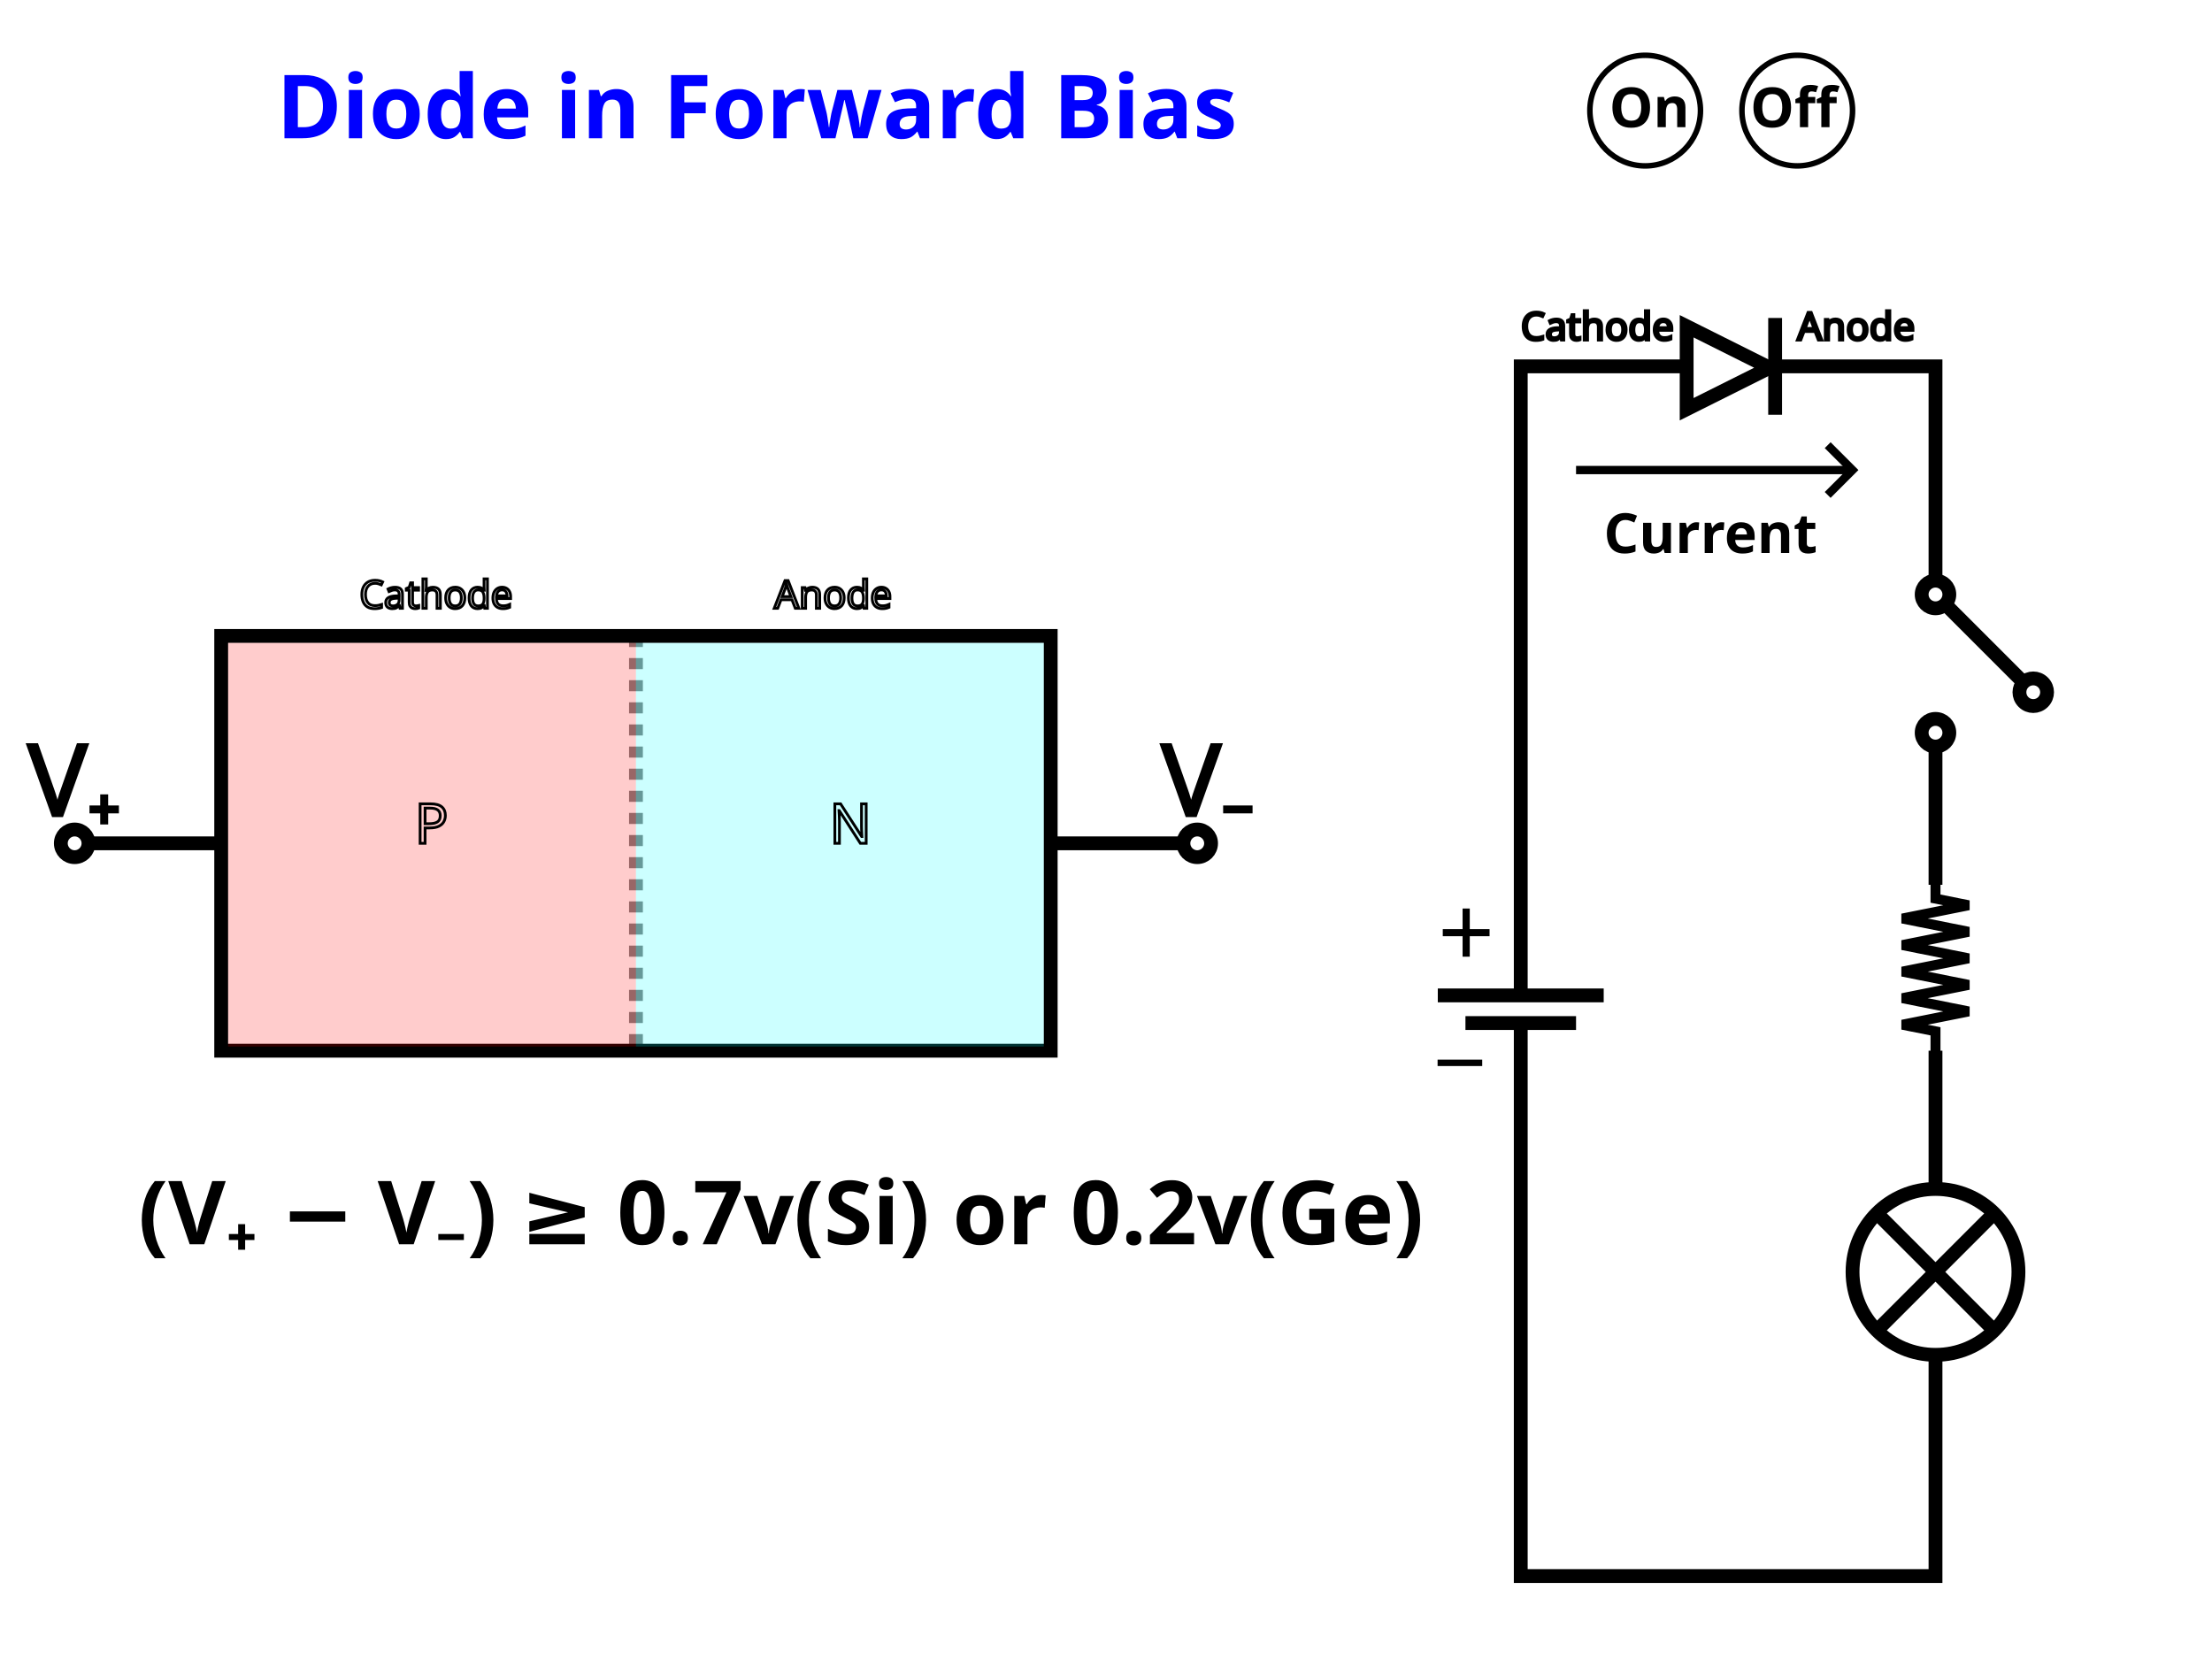
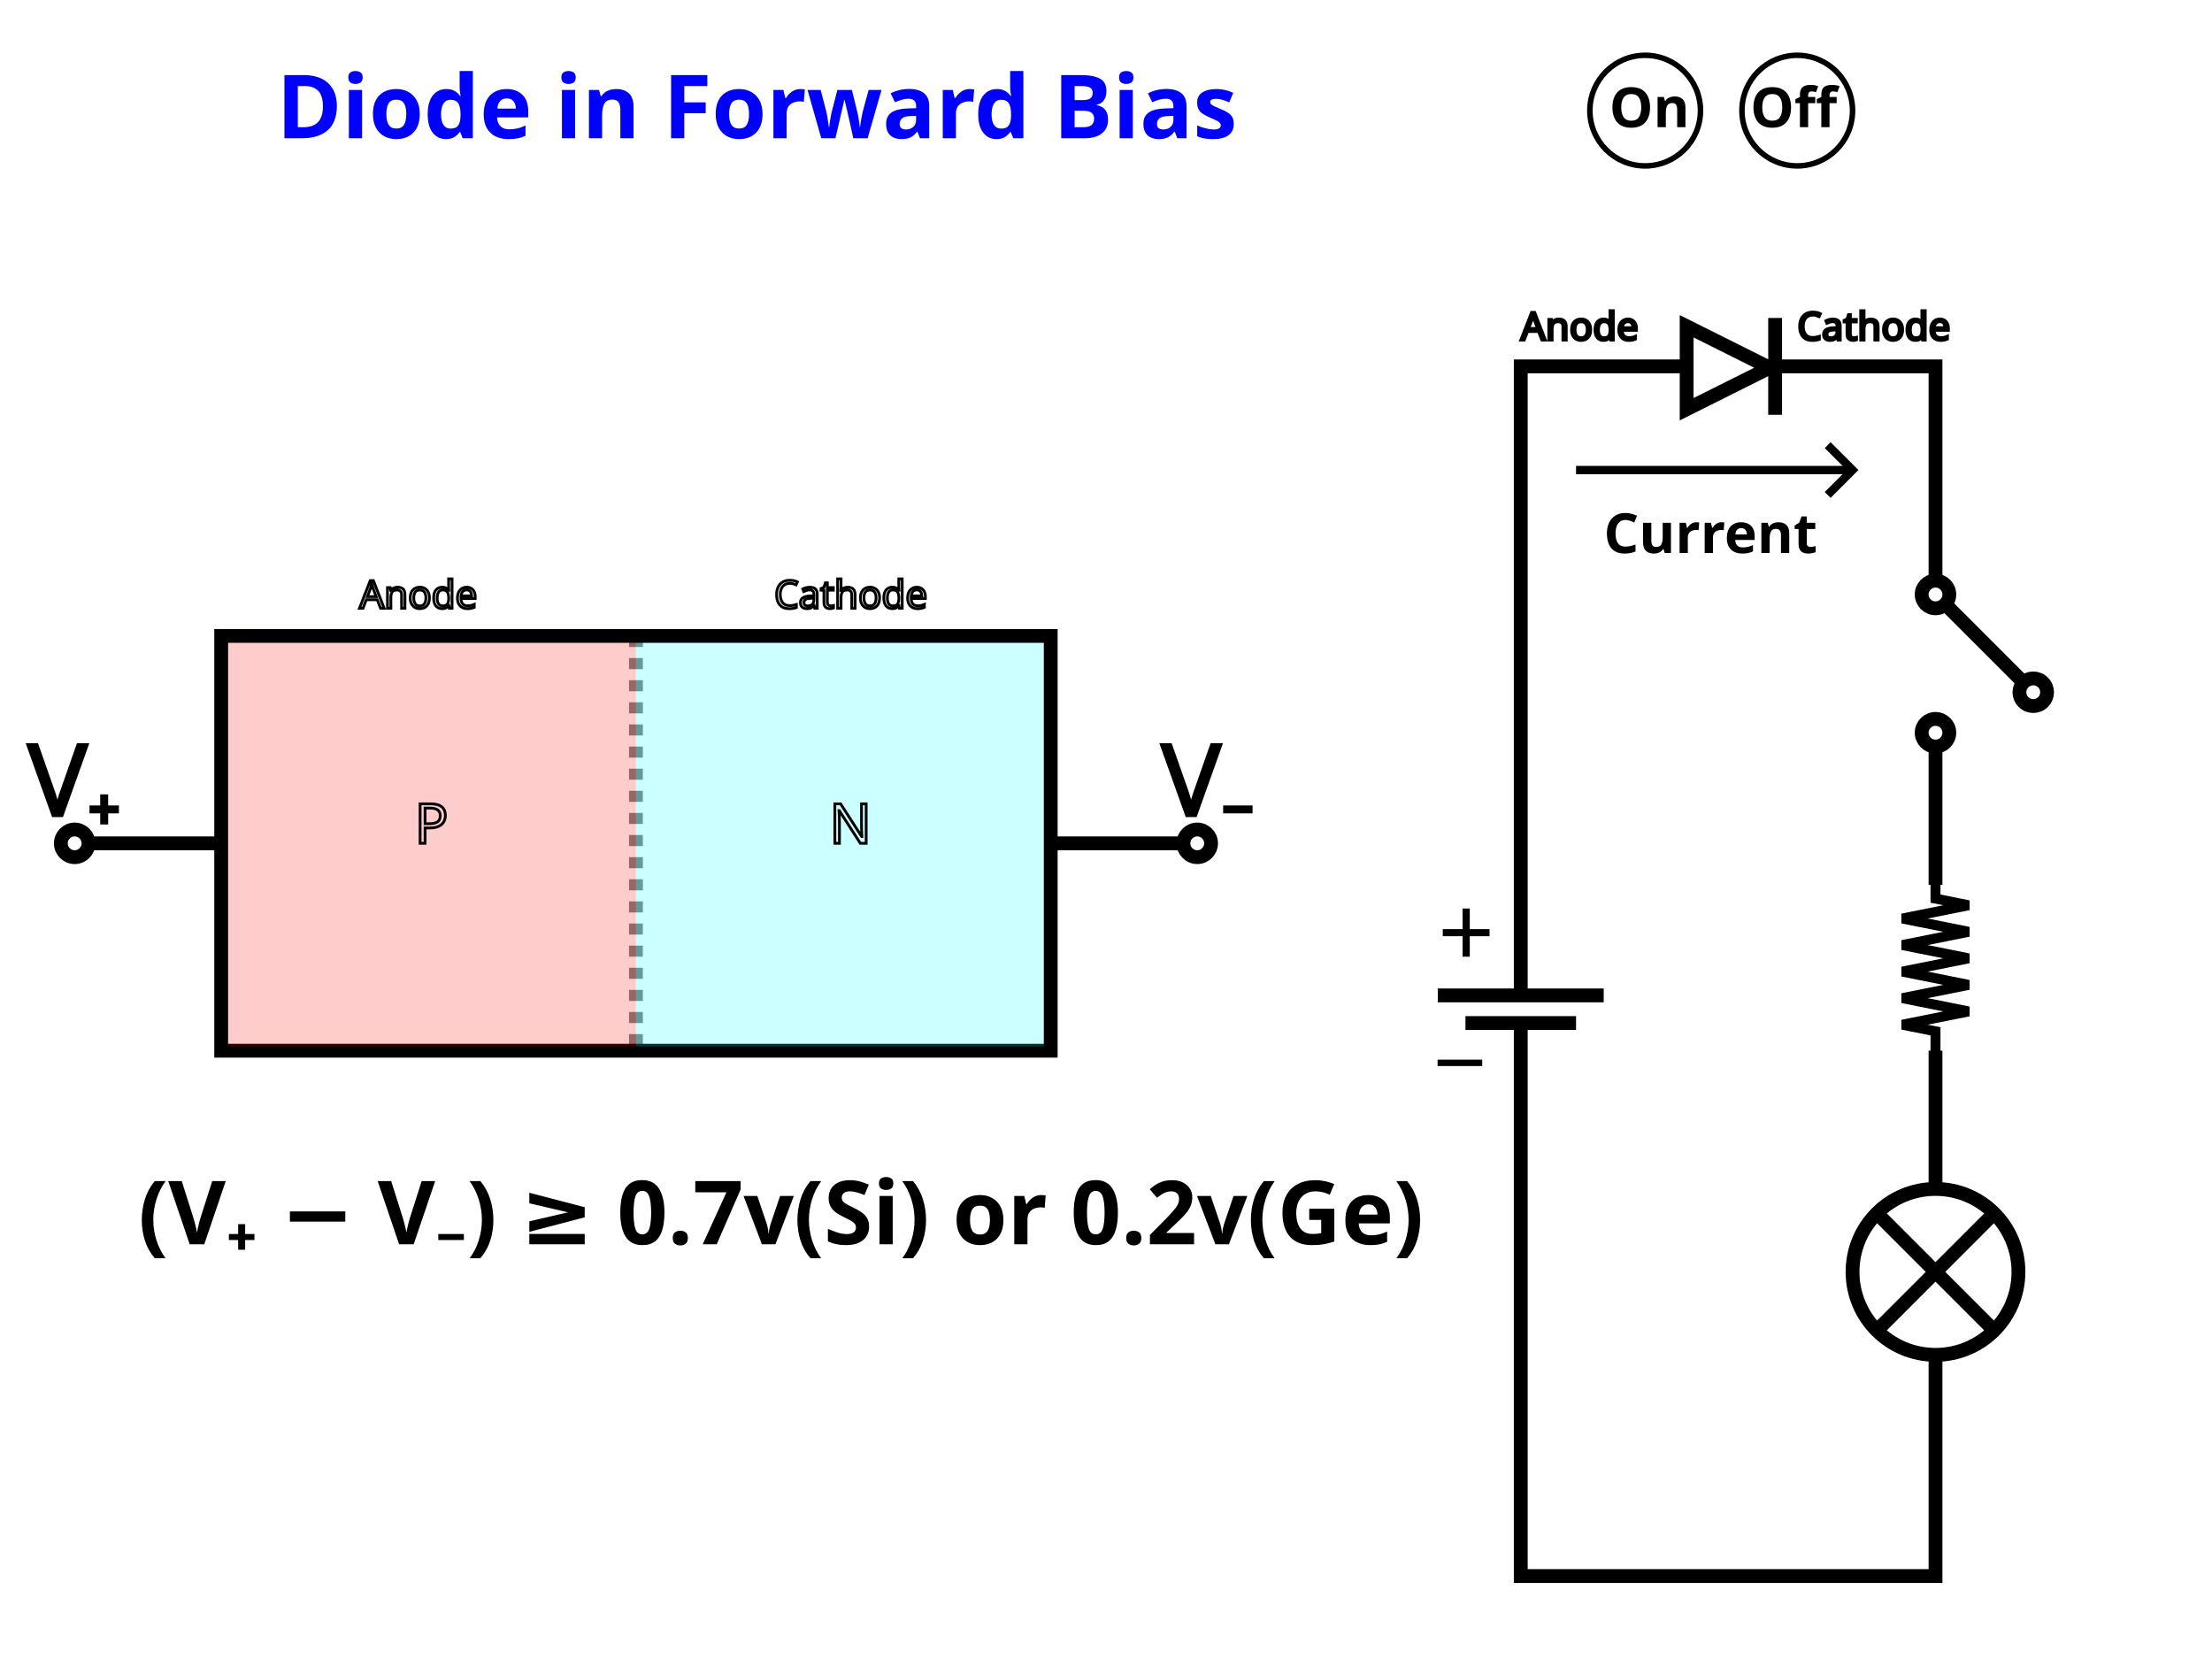
<svg xmlns="http://www.w3.org/2000/svg" xmlns:xlink="http://www.w3.org/1999/xlink" id="svg1" version="1.1" viewBox="0 0 800 600" width="800" height="600" preserveAspectRatio="xMidYMid" fill-rule="evenodd">
  <defs>
    <marker id="arrow_head" style="overflow:visible" viewBox="0 0 4 6" markerWidth="4" markerHeight="6" refX="left" refY="center" orient="auto-start-reverse" preserveAspectRatio="xMidYMid">
      <path style="fill:none;stroke:context-stroke;stroke-width:1;stroke-linecap:butt" d="M -3,-3 L 0,0 L -3,3">
            </path>
    </marker>
    <text id="headline" font-family="Ubuntu" font-size="32" font-weight="bold" fill="#0000ff">
      <tspan>Diode in Forward Bias</tspan>
    </text>
    <text id="bottom_line" font-family="Ubuntu" font-size="32" font-weight="bold" fill="#000000">
      <tspan>(V₊ − V₋) ≥ 0.7v(Si) or 0.2v(Ge)</tspan>
    </text>
    <rect id="p_side" x="0" y="0" width="147.5" height="146" style="fill:#ff0000;fill-opacity:0.2;stroke:none">
        </rect>
    <rect id="n_side" x="4" y="0" width="147.5" height="146" style="fill:#00ffff;fill-opacity:0.2;stroke:none">
        </rect>
    <g id="diode">
      <rect x="0" y="0" width="300" height="150" style="fill:none;stroke:#000000;stroke-width:5">
            </rect>
      <path d="m 150,0 v 150" style="fill:none;stroke:#000000;stroke-width:5;stroke-opacity:0.5;stroke-dasharray:4 4">
            </path>
      <path d="m 0,75 h -50" style="fill:none;stroke:#000000;stroke-width:5;stroke-opacity:1">
            </path>
      <path d="m 300,75 h 50" style="fill:none;stroke:#000000;stroke-width:5;stroke-opacity:1">
            </path>
      <use xlink:href="#p_side" x="2.5" y="2.5" />
      <use xlink:href="#n_side" x="146" y="2.5" />
      <use xlink:href="#contact_point" x="-53" y="75" />
      <use xlink:href="#contact_point" x="353" y="75" />
      <text font-family="Ubuntu" font-size="14" font-weight="norm" fill="#000000" stroke-width="1" style="fill:none;stroke:#000000;stroke-width:1">
-         <tspan x="50" y="-10">Cathode</tspan>
-         <tspan x="200" y="-10">Anode</tspan>
+         <tspan x="50" y="-10">Anode</tspan>
+         <tspan x="200" y="-10">Cathode</tspan>
      </text>
      <text font-family="Ubuntu" font-size="20" font-weight="norm" fill="#000000" stroke-width="1" style="fill:none;stroke:#000000;stroke-width:1">
        <tspan x="70" y="75">P</tspan>
        <tspan x="220" y="75">N</tspan>
      </text>
      <text font-family="Ubuntu" font-size="36" font-weight="norm" fill="#000000" stroke-width="1" style="fill:#000000;stroke:#000000;stroke-width:1">
        <tspan x="-70" y="65">V₊</tspan>
        <tspan x="340" y="65">V₋</tspan>
      </text>
    </g>
    <g id="diode_symbol" style="fill:none;stroke:#000000;stroke-width:5">
      <polygon points="0,0 30,15 0,30">
            </polygon>
      <path d="m 32,-3 v 35" />
      <text font-family="Ubuntu" font-size="14" font-weight="norm" fill="#000000" stroke-width="1">
-         <tspan x="40" y="5">Anode</tspan>
-         <tspan x="-60" y="5">Cathode</tspan>
+         <tspan x="40" y="5">Cathode</tspan>
+         <tspan x="-60" y="5">Anode</tspan>
      </text>
    </g>
    <path id="resistor_symbol" d="m 0,0 h 15                l 2,-10 l 4,20 l 4,-20 l 4,20                l 4,-20 l 4,20 l 4,-20 l 4,20                l 4,-20 l 4,20 l 2,-10 h 15" transform="rotate(90) scale(1.2,1.2)" style="fill:none;stroke:#000000;stroke-width:3;stroke-opacity:1">
        </path>
    <g id="circuit">
      <path d="m 0,0 v 80 m 0,60 v 50 m 0,60 v 50 m 0,60 v 80 h -150 v -200 m -20,0 h 40 m -50,-10 h 60 m -30,0 v -227.5 h 60 m 30,0 h 60" style="fill:none;stroke:#000000;stroke-width:5;stroke-opacity:1">
            </path>
      <text font-family="Ubuntu" font-size="36" font-weight="norm" fill="#000000" stroke-width="1">
        <tspan x="-180" y="220">+</tspan>
        <tspan x="-180" y="250">_</tspan>
      </text>
    </g>
    <circle id="contact_point" cx="0" cy="0" r="5" style="fill:none;stroke:#000000;stroke-width:5;stroke-opacity:1">
        </circle>
    <path id="contact_wire" d="m 0,0 l 0,40" style="fill:none;stroke:#000000;stroke-width:5;stroke-opacity:1">
        </path>
    <g id="contact">
      <use xlink:href="#contact_wire" x="0" y="0" />
      <use xlink:href="#contact_point" x="0" y="45" />
    </g>
    <g id="switch_closed">
      <use xlink:href="#contact_point" x="0" y="0" />
      <use xlink:href="#contact_point" x="0" y="50" />
      <use xlink:href="#contact" x="0" y="5" />
    </g>
    <g id="switch_open">
      <use xlink:href="#contact_point" x="0" y="0" />
      <use xlink:href="#contact_point" x="0" y="50" />
      <use xlink:href="#contact" x="0" y="5" transform="rotate(-45)" />
    </g>
    <g id="bulb_shape">
      <circle cx="0" cy="0" r="30" style="fill:none;stroke:#000000;stroke-width:5;stroke-opacity:1">
            </circle>
      <path d="m -20,-20 l 40,40 m -40,0 l 40,-40" style="fill:none;stroke:#000000;stroke-width:5;stroke-opacity:1">
            </path>
    </g>
    <circle id="bulb_light" cx="0" cy="0" r="40" style="fill:#e4f40b;fill-opacity:1;stroke:none">
        </circle>
    <g id="bulb_on">
      <use xlink:href="#bulb_light" x="0" y="0" />
      <use xlink:href="#bulb_shape" x="0" y="0" />
    </g>
    <g id="bulb_off">
      <use xlink:href="#bulb_shape" x="0" y="0" />
    </g>
    <circle id="button" cx="0" cy="0" r="20" style="fill:none;stroke:#000000;stroke-width:2;stroke-opacity:1">
        </circle>
    <g id="button_on">
      <use xlink:href="#button" x="0" y="0" />
      <text font-family="Ubuntu" font-size="20" font-weight="bold" fill="#000000">
        <tspan x="-13" y="6">On</tspan>
      </text>
    </g>
    <g id="button_off">
      <use xlink:href="#button" x="0" y="0" />
      <text font-family="Ubuntu" font-size="20" font-weight="bold" fill="#000000">
        <tspan x="-17" y="6">Off</tspan>
      </text>
    </g>
    <g id="current">
      <path d="m 0,0 l 100,0" style="fill:none;stroke:#000000;stroke-width:3;stroke-opacity:1;marker-end:url(#arrow_head)">
            </path>
      <text font-family="Ubuntu" font-size="20" font-weight="bold" fill="#000000">
        <tspan x="10" y="30">Current</tspan>
      </text>
    </g>
  </defs>
  <g id="page1">
    <g id="layer1" style="display:inline">
      <rect x="0" y="0" width="800" height="600" fill="white">
            </rect>
    </g>
    <g id="layer2" style="display:inline">
      <use xlink:href="#headline" x="100" y="50" />
      <use xlink:href="#bottom_line" x="50" y="450" />
      <use xlink:href="#diode" x="80" y="230" />
      <use xlink:href="#circuit" x="700" y="130" />
      <use xlink:href="#diode_symbol" x="610" y="118" />
      <use xlink:href="#resistor_symbol" x="700" y="307" />
      <use xlink:href="#button_on" x="595" y="40" />
      <use xlink:href="#button_off" x="650" y="40" />
      <use xlink:href="#current" x="570" y="170" />
      <use xlink:href="#switch_closed" x="700" y="215" visibility="hidden">
        <animate id="switch_closed_anim_on" attributeName="visibility" from="hidden" to="visible" begin="button_on.click" dur="0.01s" fill="freeze">
                </animate>
        <animate id="switch_closed_anim_off" attributeName="visibility" from="visible" to="hidden" begin="button_off.click" dur="0.01s" fill="freeze">
                </animate>
      </use>
      <use xlink:href="#switch_open" x="700" y="215" visibility="visible">
        <animate id="switch_open_anim_on" attributeName="visibility" from="visible" to="hidden" begin="switch_closed_anim_on.end" dur="0.01s" fill="freeze">
                </animate>
        <animate id="switch_open_anim_off" attributeName="visibility" from="hidden" to="visible" begin="switch_closed_anim_off.end" dur="0.01s" fill="freeze">
                </animate>
      </use>
      <use xlink:href="#bulb_on" x="700" y="460" visibility="hidden">
        <animate id="bulb_on_anim_on" attributeName="visibility" from="hidden" to="visible" begin="switch_open_anim_on.end" dur="0.01s" fill="freeze">
                </animate>
        <animate id="bulb_on_anim_off" attributeName="visibility" from="visible" to="hidden" begin="switch_open_anim_off.end" dur="0.01s" fill="freeze">
                </animate>
      </use>
      <use xlink:href="#bulb_off" x="700" y="460" visibility="visible">
        <animate id="bulb_off_anim_on" attributeName="visibility" from="visible" to="hidden" begin="bulb_on_anim_on.end" dur="0.01s" fill="freeze">
                </animate>
        <animate id="bulb_off_anim_off" attributeName="visibility" from="hidden" to="visible" begin="bulb_on_anim_off.end" dur="0.01s" fill="freeze">
                </animate>
      </use>
    </g>
  </g>
</svg>
